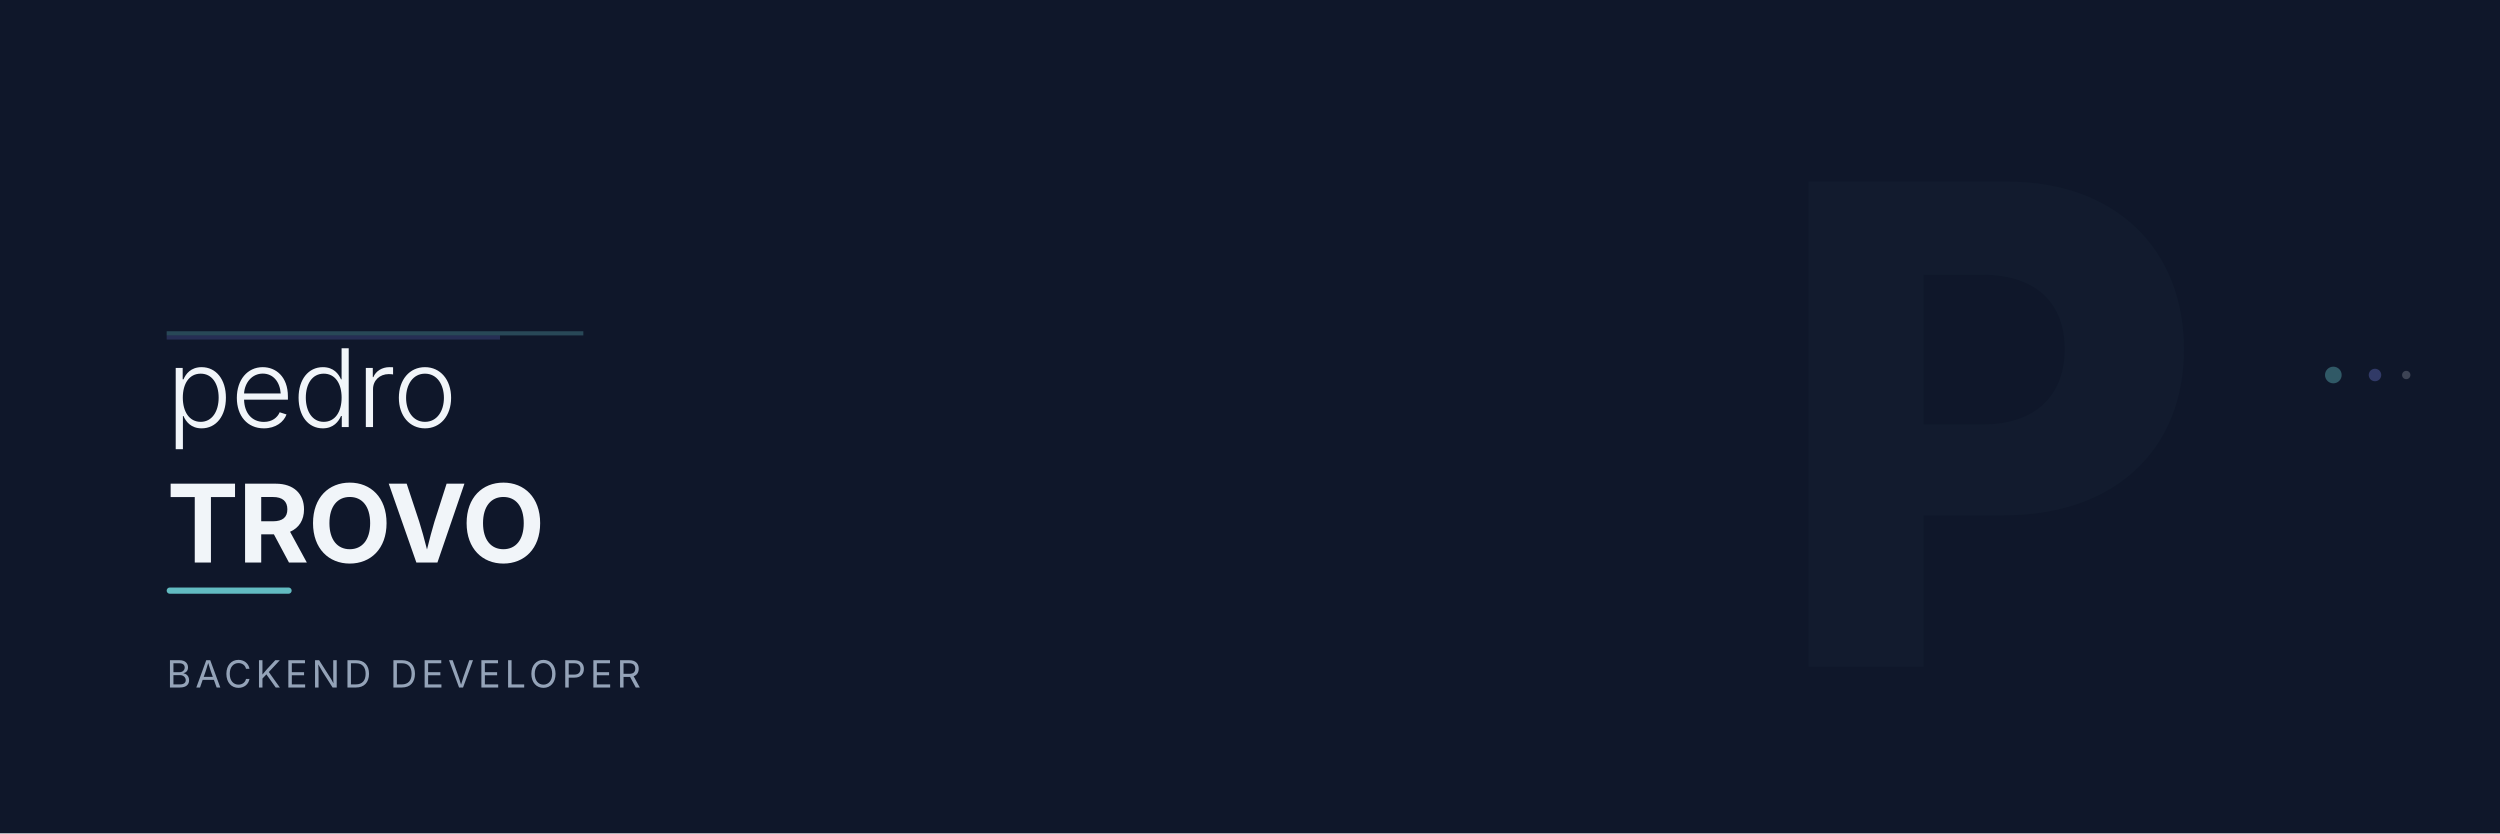
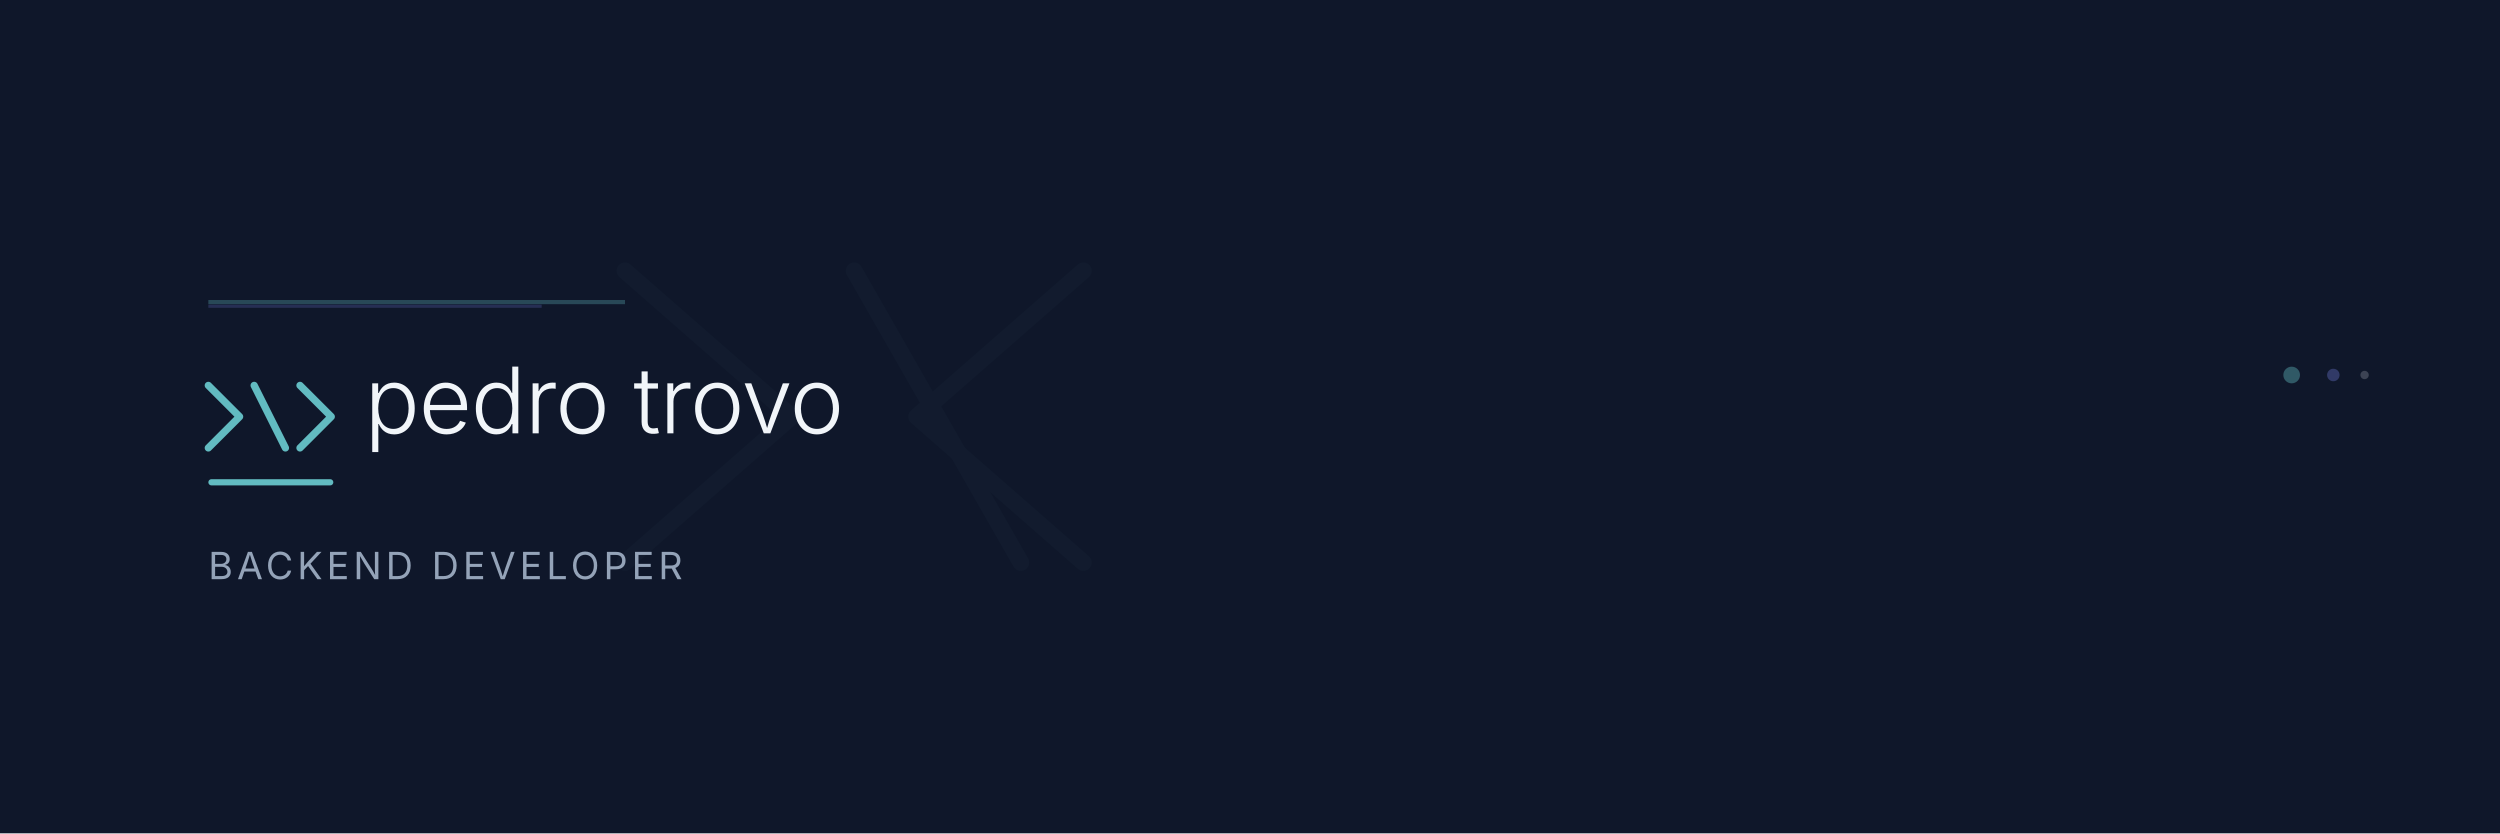
<svg xmlns="http://www.w3.org/2000/svg" width="1200" height="400" viewBox="0 0 1200 400" fill="none">
  <rect width="1200" height="400" fill="#0F172A" />
-   <g opacity="0.03">
-     <text x="850" y="320" font-family="'Plus Jakarta Sans','Inter',sans-serif" font-weight="800" font-size="320" fill="#62BBC1">P</text>
+   <g opacity="0.03" stroke="#62BBC1" stroke-width="8" stroke-linecap="round" stroke-linejoin="round">
+     <polyline points="300,130 380,200 300,270" />
+     <line x1="410" y1="130" x2="490" y2="270" />
+     <polyline points="520,130 440,200 520,270" />
  </g>
-   <line x1="80" y1="160" x2="280" y2="160" stroke="#62BBC1" stroke-width="2" opacity="0.3" />
-   <line x1="80" y1="162" x2="240" y2="162" stroke="#818CF8" stroke-width="2" opacity="0.2" />
-   <text x="80" y="205" font-family="'Plus Jakarta Sans','Inter','Segoe UI',sans-serif" font-weight="300" font-size="52" fill="#F1F5F9" letter-spacing="-0.5">pedro</text>
-   <text x="80" y="270" font-family="'Plus Jakarta Sans','Inter','Segoe UI',sans-serif" font-weight="700" font-size="52" fill="#F1F5F9" letter-spacing="-0.5">TROVO</text>
-   <rect x="80" y="282" width="60" height="3" rx="1.5" fill="#62BBC1" />
-   <text x="80" y="330" font-family="'Inter','Segoe UI',sans-serif" font-weight="400" font-size="18" fill="#94A3B8" letter-spacing="2">BACKEND DEVELOPER</text>
-   <circle cx="1120" cy="180" r="4" fill="#62BBC1" opacity="0.4" />
-   <circle cx="1140" cy="180" r="3" fill="#818CF8" opacity="0.3" />
-   <circle cx="1155" cy="180" r="2" fill="#F1F5F9" opacity="0.2" />
+   <line x1="100" y1="145" x2="300" y2="145" stroke="#62BBC1" stroke-width="2" opacity="0.3" />
+   <line x1="100" y1="147" x2="260" y2="147" stroke="#818CF8" stroke-width="1.5" opacity="0.2" />
+   <g stroke="#62BBC1" stroke-width="3.5" stroke-linecap="round" stroke-linejoin="round">
+     <polyline points="100,185 115,200 100,215" />
+     <line x1="122" y1="185" x2="137" y2="215" />
+     <polyline points="144,185 159,200 144,215" />
+   </g>
+   <text x="175" y="208" font-family="'Plus Jakarta Sans','Inter','Segoe UI',sans-serif" font-weight="300" font-size="44" fill="#F1F5F9" letter-spacing="-0.5">pedro trovo</text>
+   <rect x="100" y="230" width="60" height="3" rx="1.5" fill="#62BBC1" />
+   <text x="100" y="278" font-family="'Inter','Segoe UI',sans-serif" font-weight="400" font-size="18" fill="#94A3B8" letter-spacing="2">BACKEND DEVELOPER</text>
+   <circle cx="1100" cy="180" r="4" fill="#62BBC1" opacity="0.4" />
+   <circle cx="1120" cy="180" r="3" fill="#818CF8" opacity="0.3" />
+   <circle cx="1135" cy="180" r="2" fill="#F1F5F9" opacity="0.2" />
</svg>
